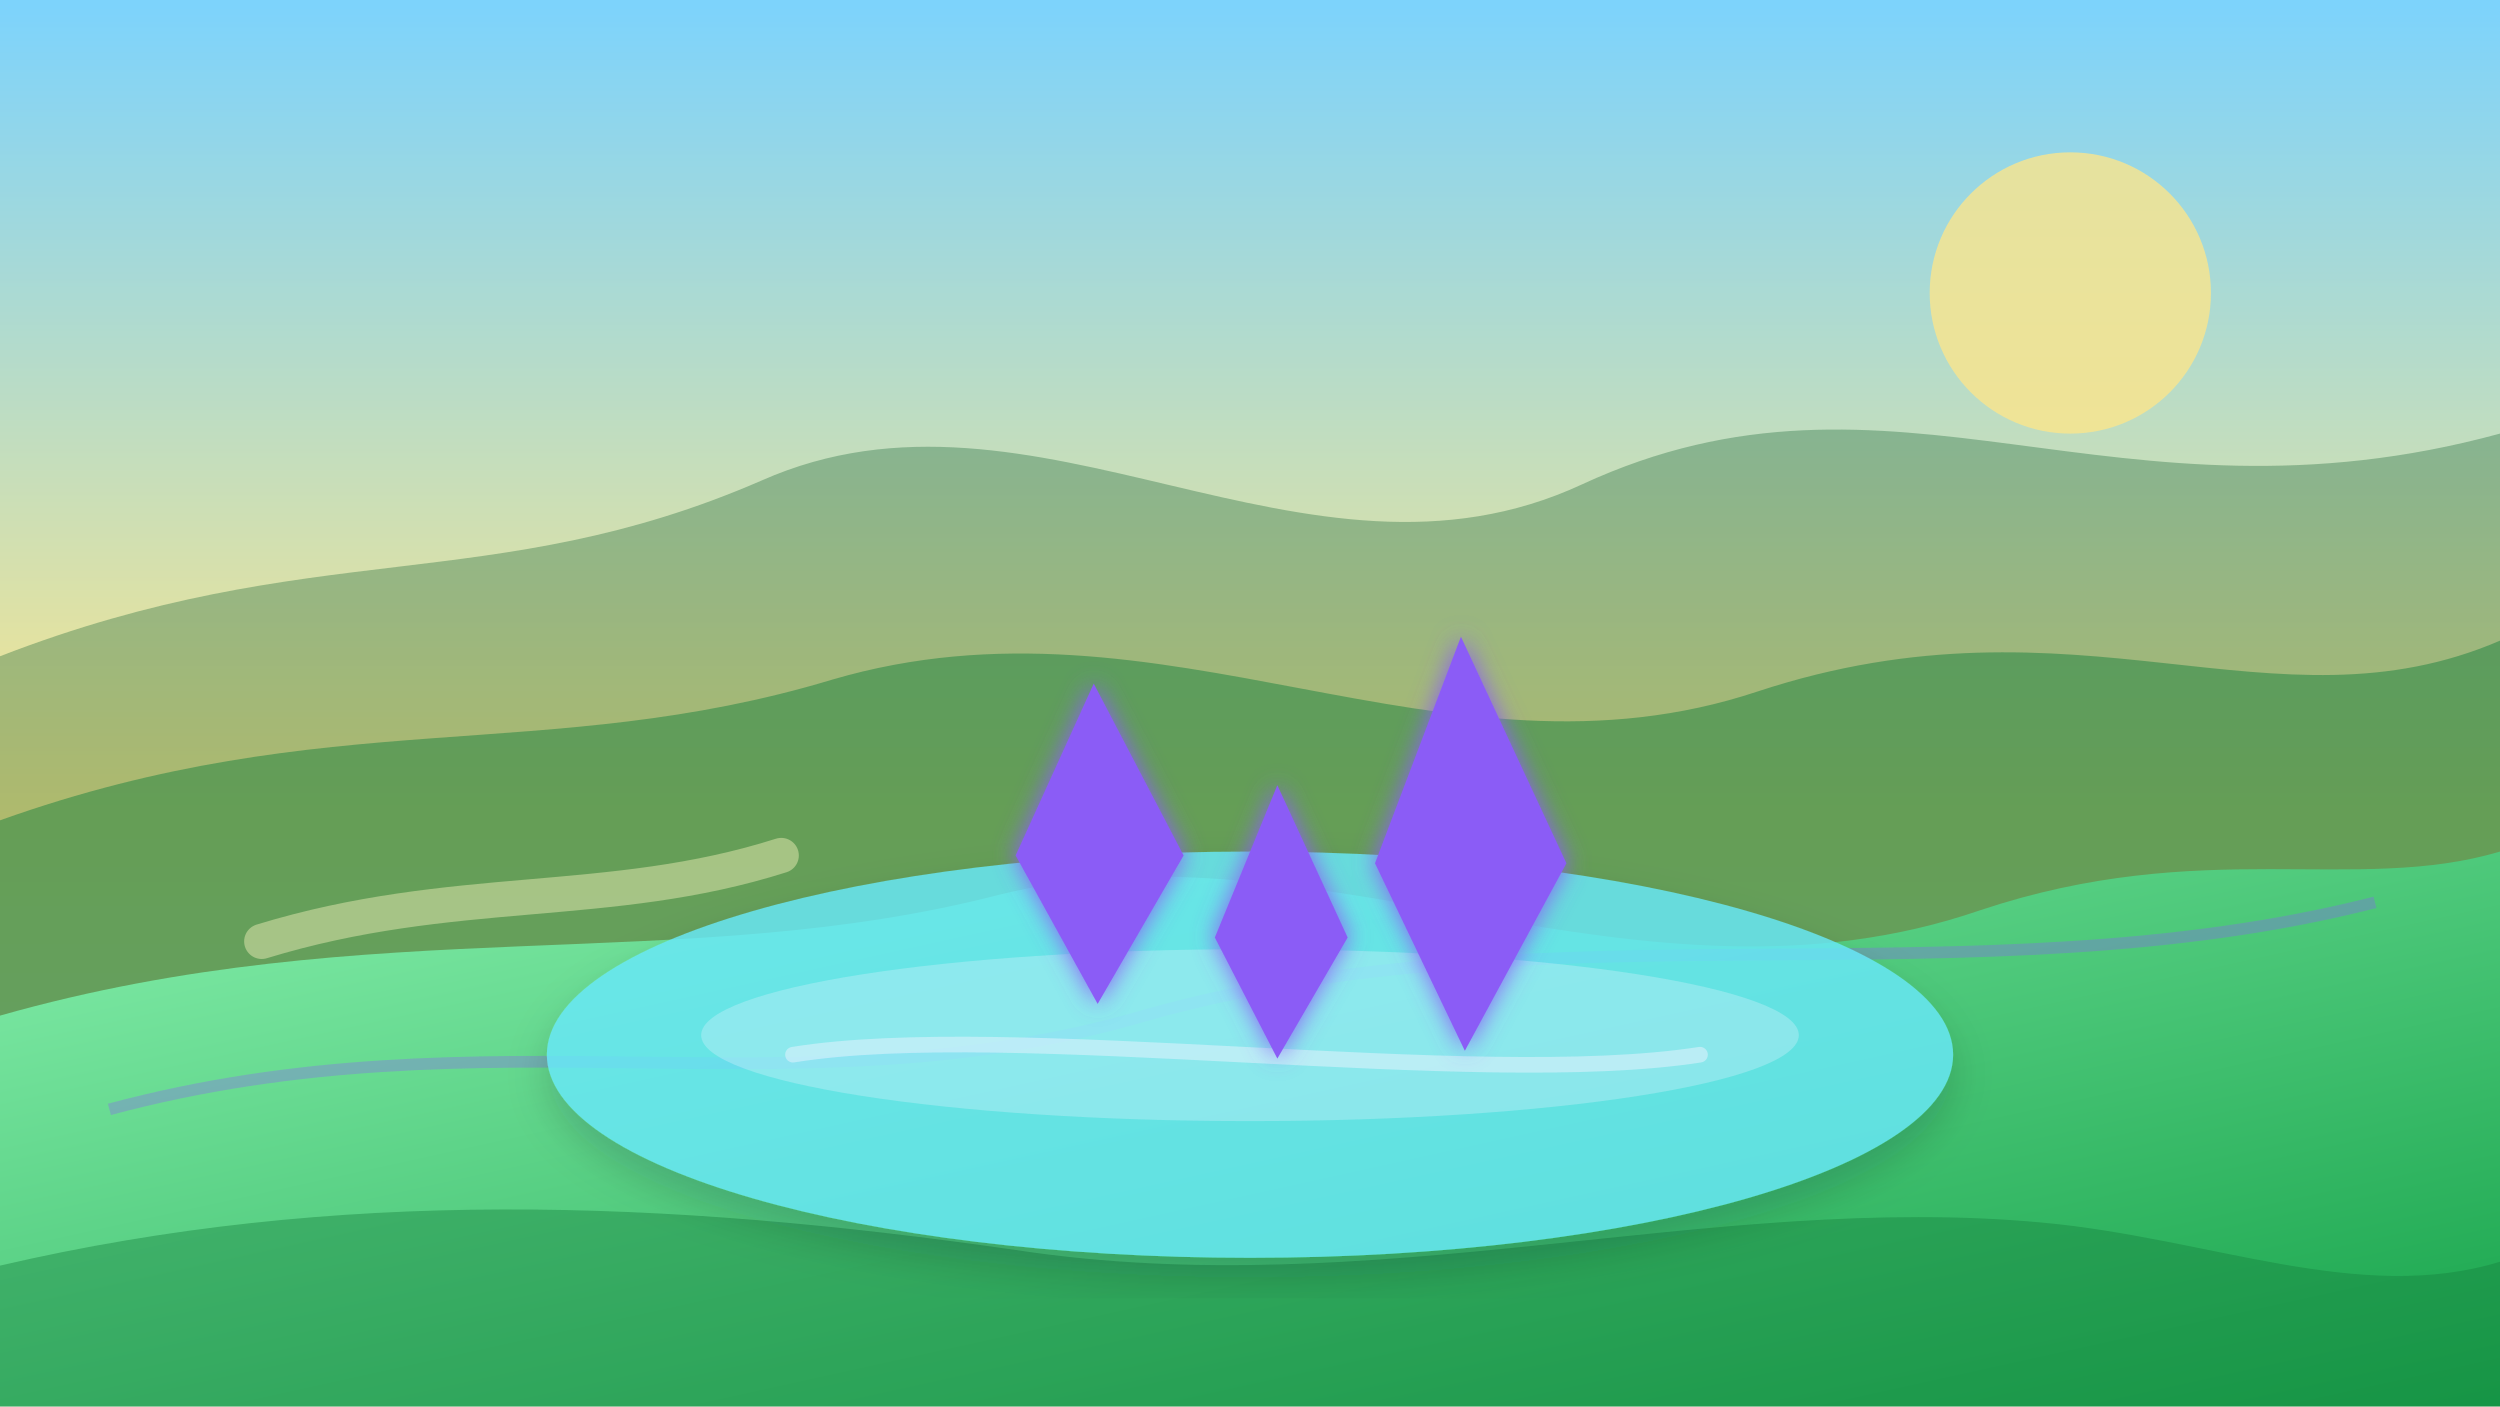
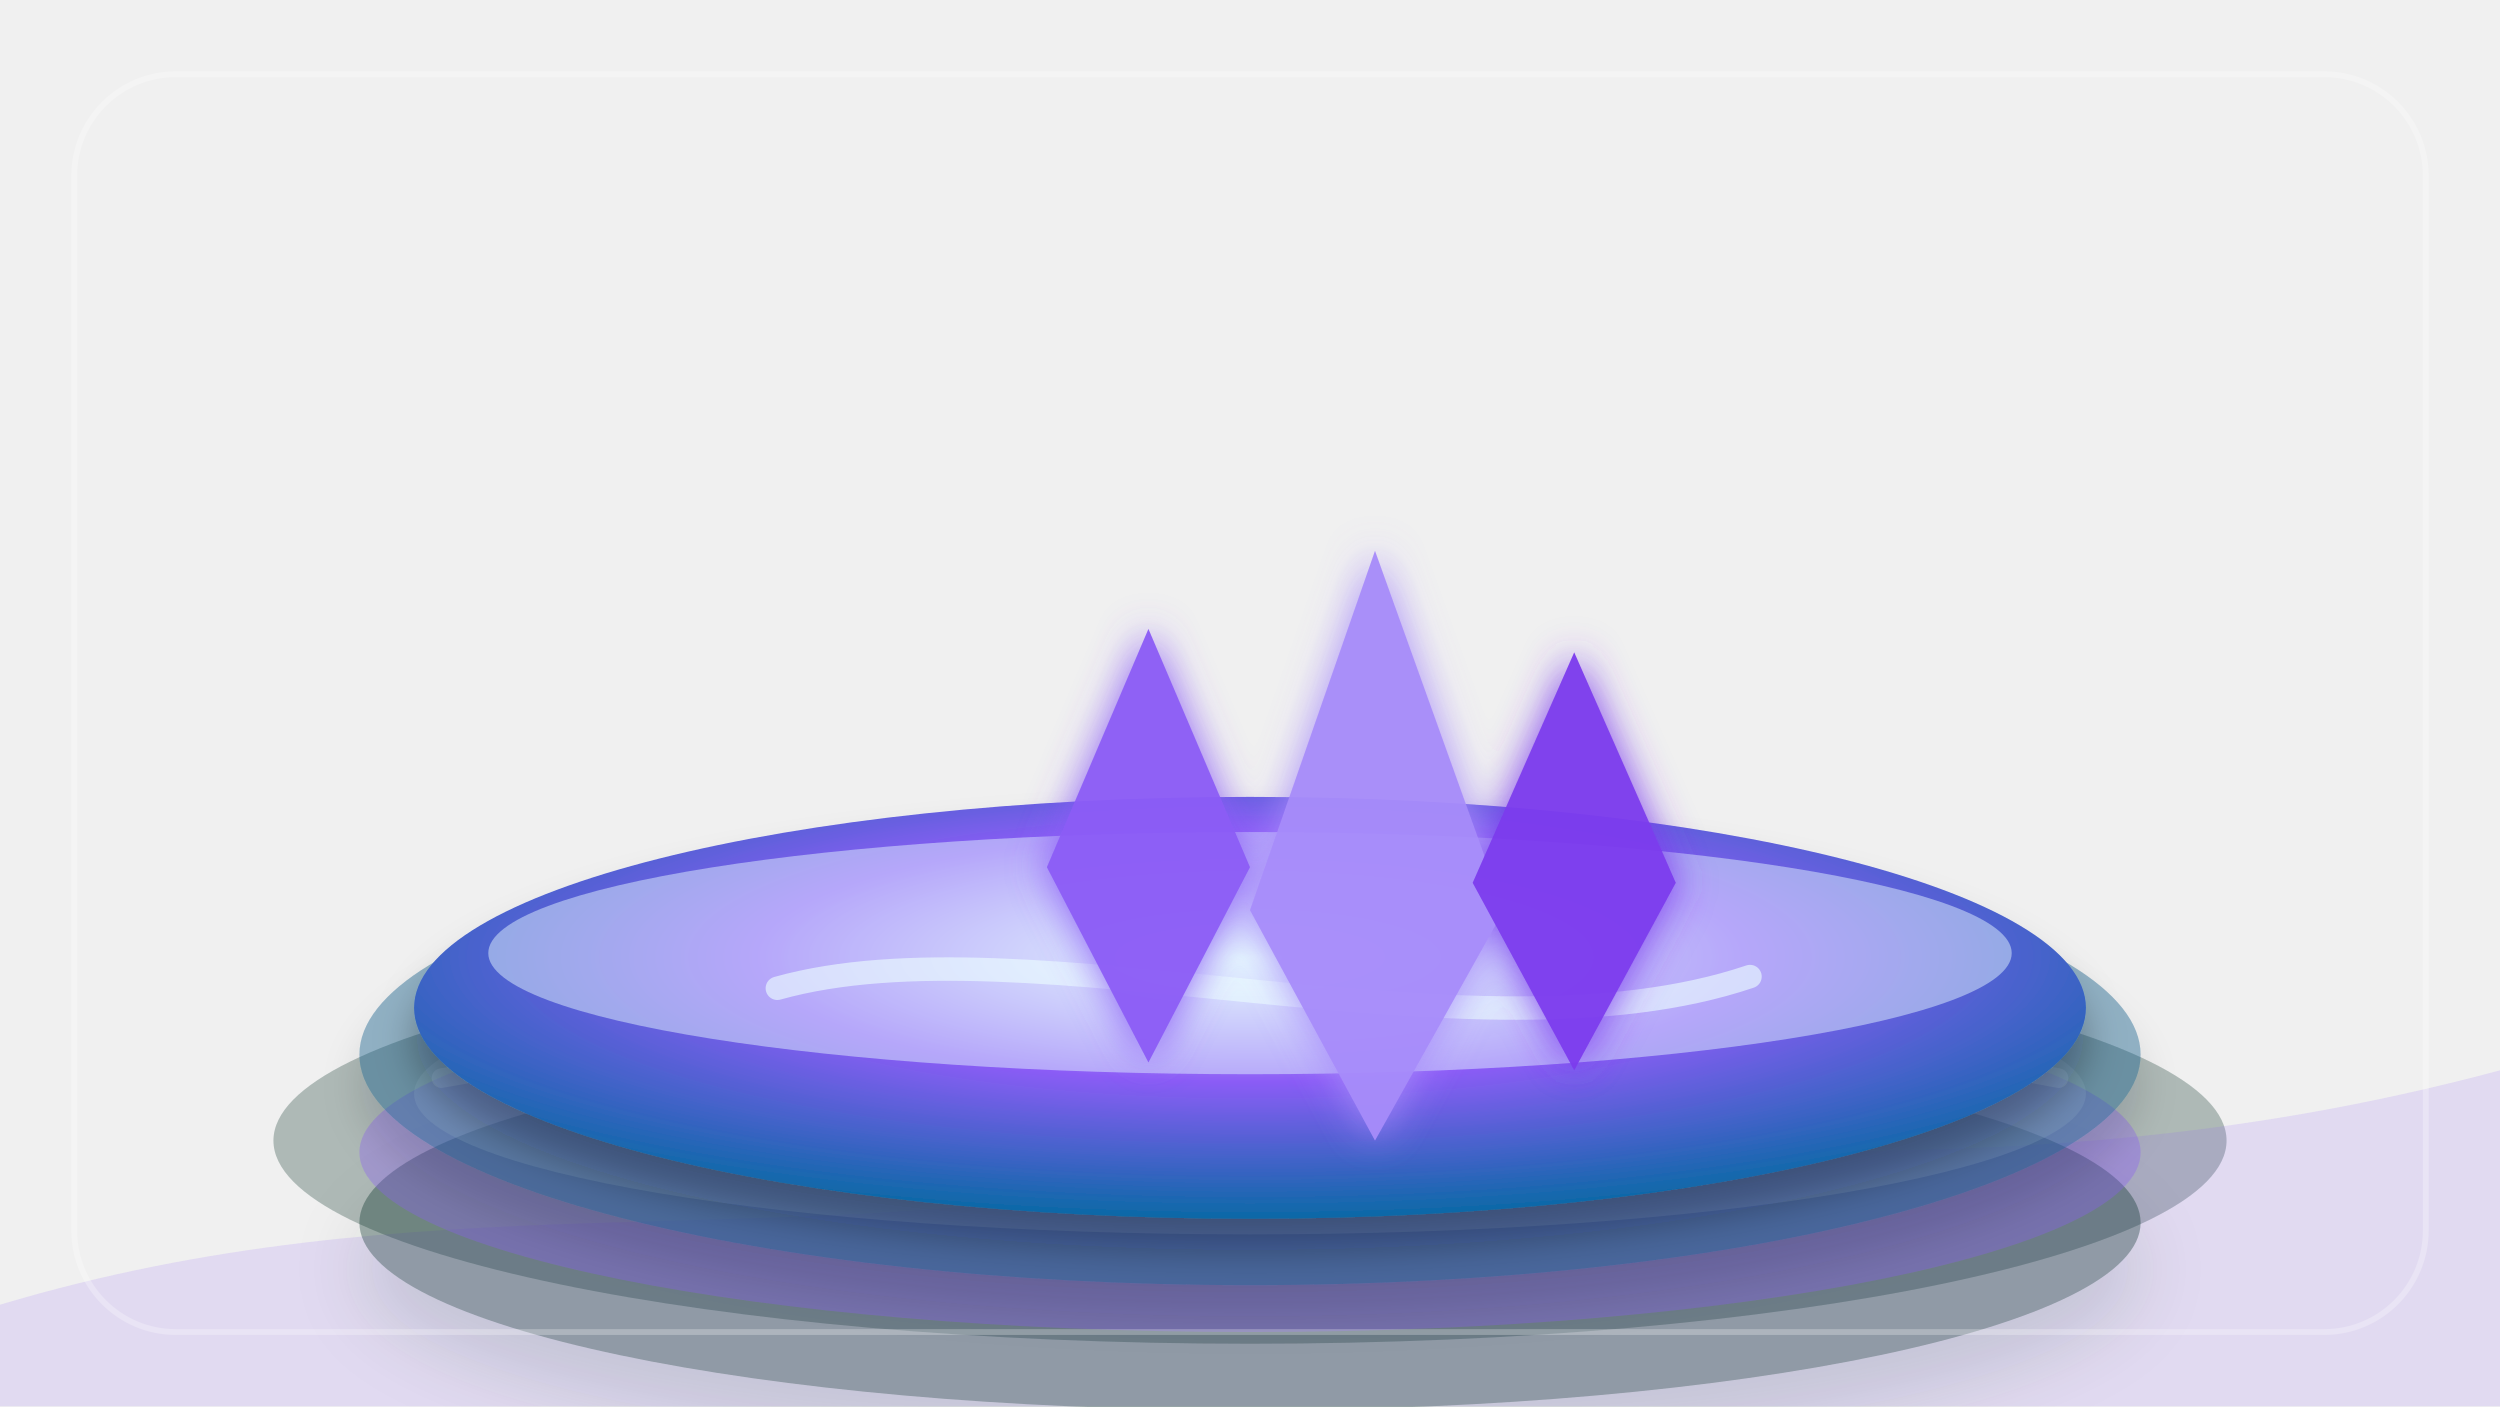
- <svg xmlns="http://www.w3.org/2000/svg" viewBox="0 0 1280 720" role="img" aria-label="crystal_reservoir marketplace preview">
+ <svg xmlns="http://www.w3.org/2000/svg" viewBox="0 0 1280 720" role="img" aria-label="crystal_reservoir marketplace render">
  <defs>
-     <linearGradient id="sky" x1="0" x2="0" y1="0" y2="1">
-       <stop offset="0%" stop-color="#7dd3fc" />
-       <stop offset="58%" stop-color="#fde68a" />
-       <stop offset="100%" stop-color="#fef3c7" />
+     <linearGradient id="glass" x1="0" x2="1" y1="0" y2="1">
+       <stop offset="0" stop-color="#f8fafc" stop-opacity="0.95" />
+       <stop offset="0.52" stop-color="#8b5cf6" stop-opacity="0.42" />
+       <stop offset="1" stop-color="#0f172a" stop-opacity="0.18" />
    </linearGradient>
-     <linearGradient id="grass" x1="0" x2="1" y1="0" y2="1">
-       <stop offset="0%" stop-color="#86efac" />
-       <stop offset="100%" stop-color="#16a34a" />
+     <linearGradient id="gold" x1="0" x2="1" y1="0" y2="1">
+       <stop offset="0" stop-color="#fff7ad" />
+       <stop offset="0.48" stop-color="#facc15" />
+       <stop offset="1" stop-color="#a16207" />
    </linearGradient>
-     <filter id="soft" x="-10%" y="-10%" width="120%" height="120%">
-       <feDropShadow dx="0" dy="10" stdDeviation="10" flood-color="#0f172a" flood-opacity="0.2" />
+     <linearGradient id="stone" x1="0" x2="1" y1="0" y2="1">
+       <stop offset="0" stop-color="#f8fafc" />
+       <stop offset="0.5" stop-color="#cbd5e1" />
+       <stop offset="1" stop-color="#64748b" />
+     </linearGradient>
+     <linearGradient id="wood" x1="0" x2="1" y1="0" y2="1">
+       <stop offset="0" stop-color="#f59e0b" />
+       <stop offset="0.5" stop-color="#a16207" />
+       <stop offset="1" stop-color="#451a03" />
+     </linearGradient>
+     <radialGradient id="water" cx="50%" cy="38%" r="64%">
+       <stop offset="0" stop-color="#ecfeff" />
+       <stop offset="0.46" stop-color="#8b5cf6" />
+       <stop offset="1" stop-color="#0369a1" />
+     </radialGradient>
+     <filter id="shadow" x="-40%" y="-40%" width="180%" height="180%">
+       <feDropShadow dx="0" dy="24" stdDeviation="18" flood-color="#052e16" flood-opacity="0.34" />
    </filter>
-     <filter id="glow" x="-40%" y="-40%" width="180%" height="180%">
-       <feGaussianBlur stdDeviation="6" result="blur" />
+     <filter id="lift" x="-25%" y="-30%" width="150%" height="170%">
+       <feDropShadow dx="0" dy="16" stdDeviation="10" flood-color="#020617" flood-opacity="0.32" />
+     </filter>
+     <filter id="glow" x="-70%" y="-70%" width="240%" height="240%">
+       <feGaussianBlur stdDeviation="10" result="blur" />
      <feMerge>
        <feMergeNode in="blur" />
        <feMergeNode in="SourceGraphic" />
      </feMerge>
    </filter>
  </defs>
-   <rect width="1280" height="720" fill="url(#sky)" />
-   <circle cx="1060" cy="150" r="72" fill="#fde68a" opacity="0.78" />
-   <path d="M0 336 C160 274 252 306 390 246 C530 184 668 314 810 248 C970 174 1082 276 1280 222 L1280 720 L0 720 Z" fill="#166534" opacity="0.34" />
-   <path d="M0 420 C168 360 280 392 426 348 C596 298 738 408 900 354 C1064 300 1164 378 1280 328 L1280 720 L0 720 Z" fill="#15803d" opacity="0.48" />
-   <path d="M0 520 C190 466 350 500 512 458 C674 418 840 526 1014 466 C1128 428 1206 458 1280 436 L1280 720 L0 720 Z" fill="url(#grass)" />
-   <path d="M0 648 C172 608 340 614 520 640 C704 668 876 610 1046 626 C1132 634 1208 668 1280 646 L1280 720 L0 720 Z" fill="#15803d" opacity="0.42" />
-   <path d="M134 482 C232 452 312 466 400 438" stroke="#fef9c3" stroke-width="18" stroke-linecap="round" opacity="0.42" />
-   <path d="M56 568 C250 516 408 572 586 520 C790 462 1012 514 1216 462" fill="none" stroke="#8b5cf6" stroke-width="6" opacity="0.32" />
-   <ellipse cx="640" cy="540" rx="360" ry="104" fill="#67e8f9" opacity="0.82" filter="url(#soft)" />
-   <ellipse cx="640" cy="530" rx="281" ry="44" fill="#e0f2fe" opacity="0.32" />
-   <path d="M406 540 C517.6 522 755.2 558 870.4 540" fill="none" stroke="#e0f2fe" stroke-width="8" opacity="0.55" stroke-linecap="round" />
-   <g fill="#8b5cf6" filter="url(#glow)">
-     <path d="M520 438 L560 350 L606 438 L562 514 Z" />
-     <path d="M704 442 L748 326 L802 442 L750 538 Z" />
-     <path d="M622 480 L654 402 L690 480 L654 542 Z" />
+   <rect width="1280" height="720" fill="#ffffff" opacity="0.02" />
+   <ellipse cx="640" cy="584" rx="500" ry="104" fill="#022c22" opacity="0.28" />
+   <path d="M0 668 C214 604 392 642 598 604 C808 566 1004 622 1280 548 L1280 720 L0 720 Z" fill="#8b5cf6" opacity="0.15" />
+   <ellipse cx="640" cy="626" rx="456" ry="96" fill="#022c22" opacity="0.36" filter="url(#shadow)" />
+   <ellipse cx="640" cy="590" rx="456" ry="92" fill="#8b5cf6" opacity="0.34" />
+   <ellipse cx="640" cy="560" rx="428" ry="72" fill="#f8fafc" opacity="0.2" />
+   <path d="M226 552 C492 504 788 502 1054 552" fill="none" stroke="#ffffff" stroke-width="10" opacity="0.32" stroke-linecap="round" />
+   <ellipse cx="640" cy="540" rx="456" ry="118" fill="#075985" opacity="0.42" filter="url(#lift)" />
+   <ellipse cx="640" cy="516" rx="428" ry="108" fill="url(#water)" filter="url(#lift)" />
+   <ellipse cx="640" cy="488" rx="390" ry="62" fill="#e0f2fe" opacity="0.5" />
+   <path d="M398 506 C526 470 754 548 896 500" fill="none" stroke="#ecfeff" stroke-width="12" opacity="0.62" stroke-linecap="round" />
+   <g filter="url(#glow)" opacity="0.96">
+     <path d="M536 444 L588 322 L640 444 L588 544 Z" fill="#8b5cf6" />
+     <path d="M640 466 L704 282 L770 466 L704 584 Z" fill="#a78bfa" />
+     <path d="M754 452 L806 334 L858 452 L806 548 Z" fill="#7c3aed" />
  </g>
+   <rect x="38" y="38" width="1204" height="644" rx="52" fill="none" stroke="#ffffff" stroke-opacity="0.26" stroke-width="3" />
</svg>
